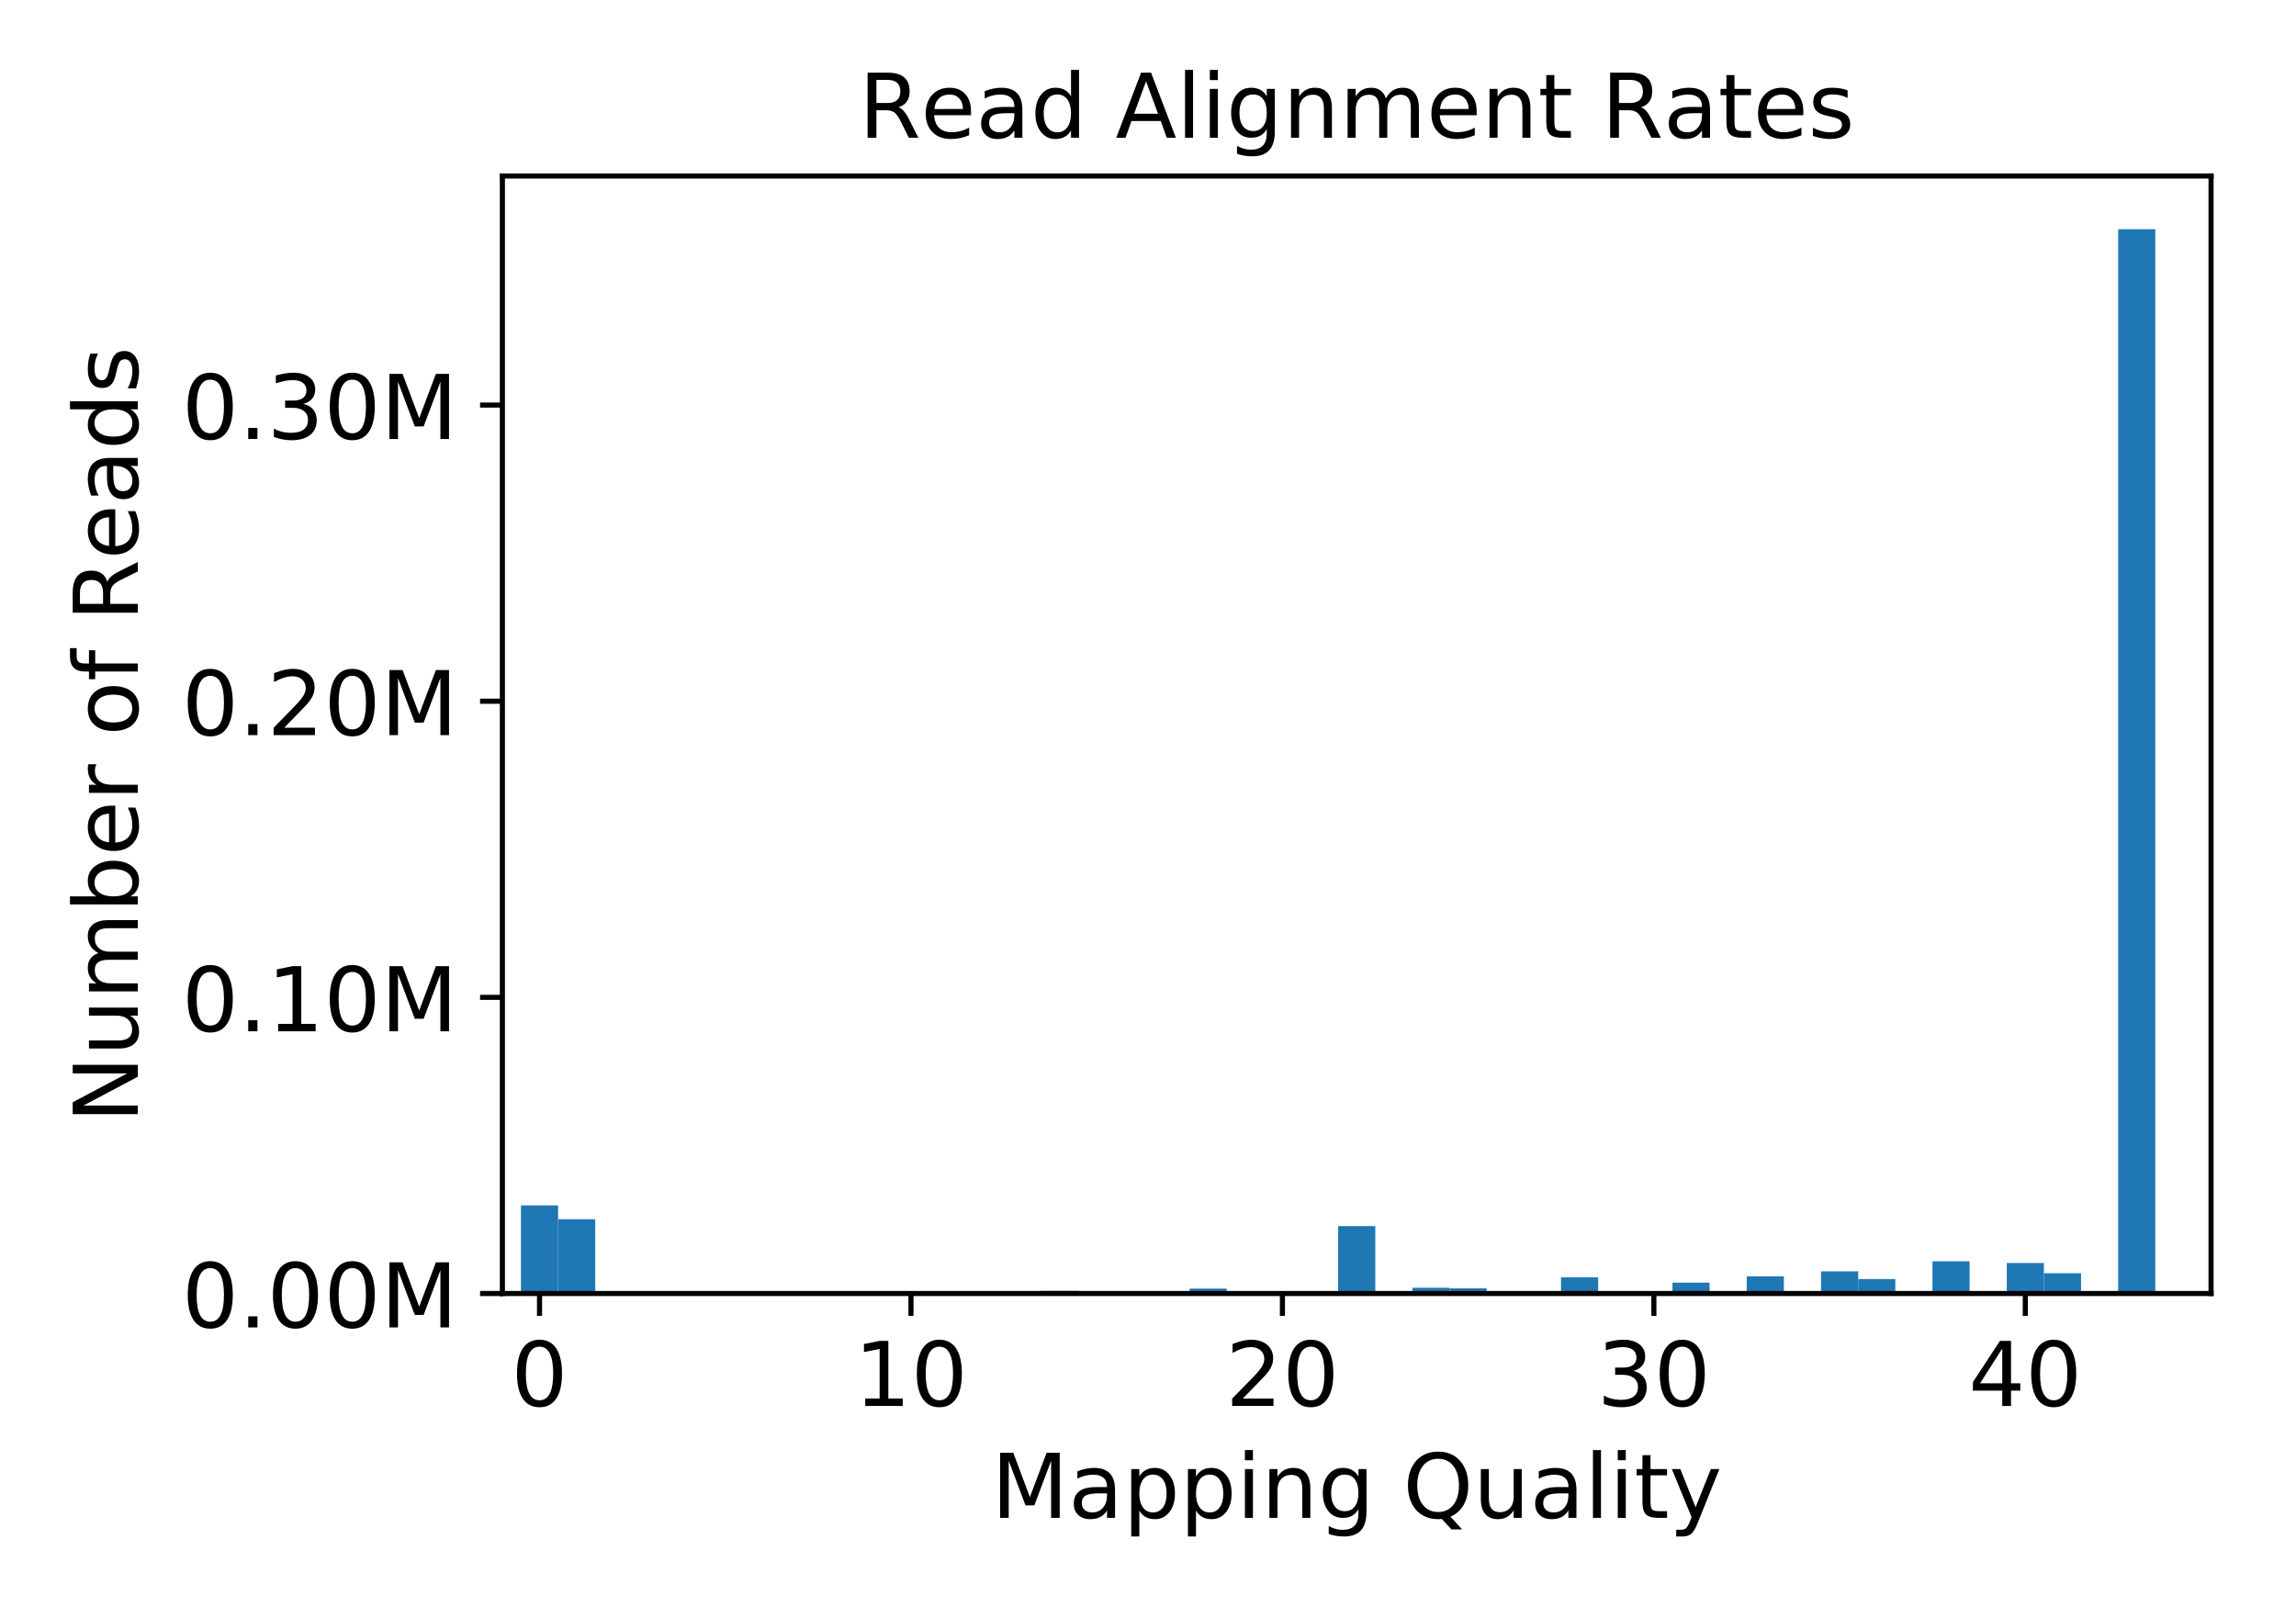
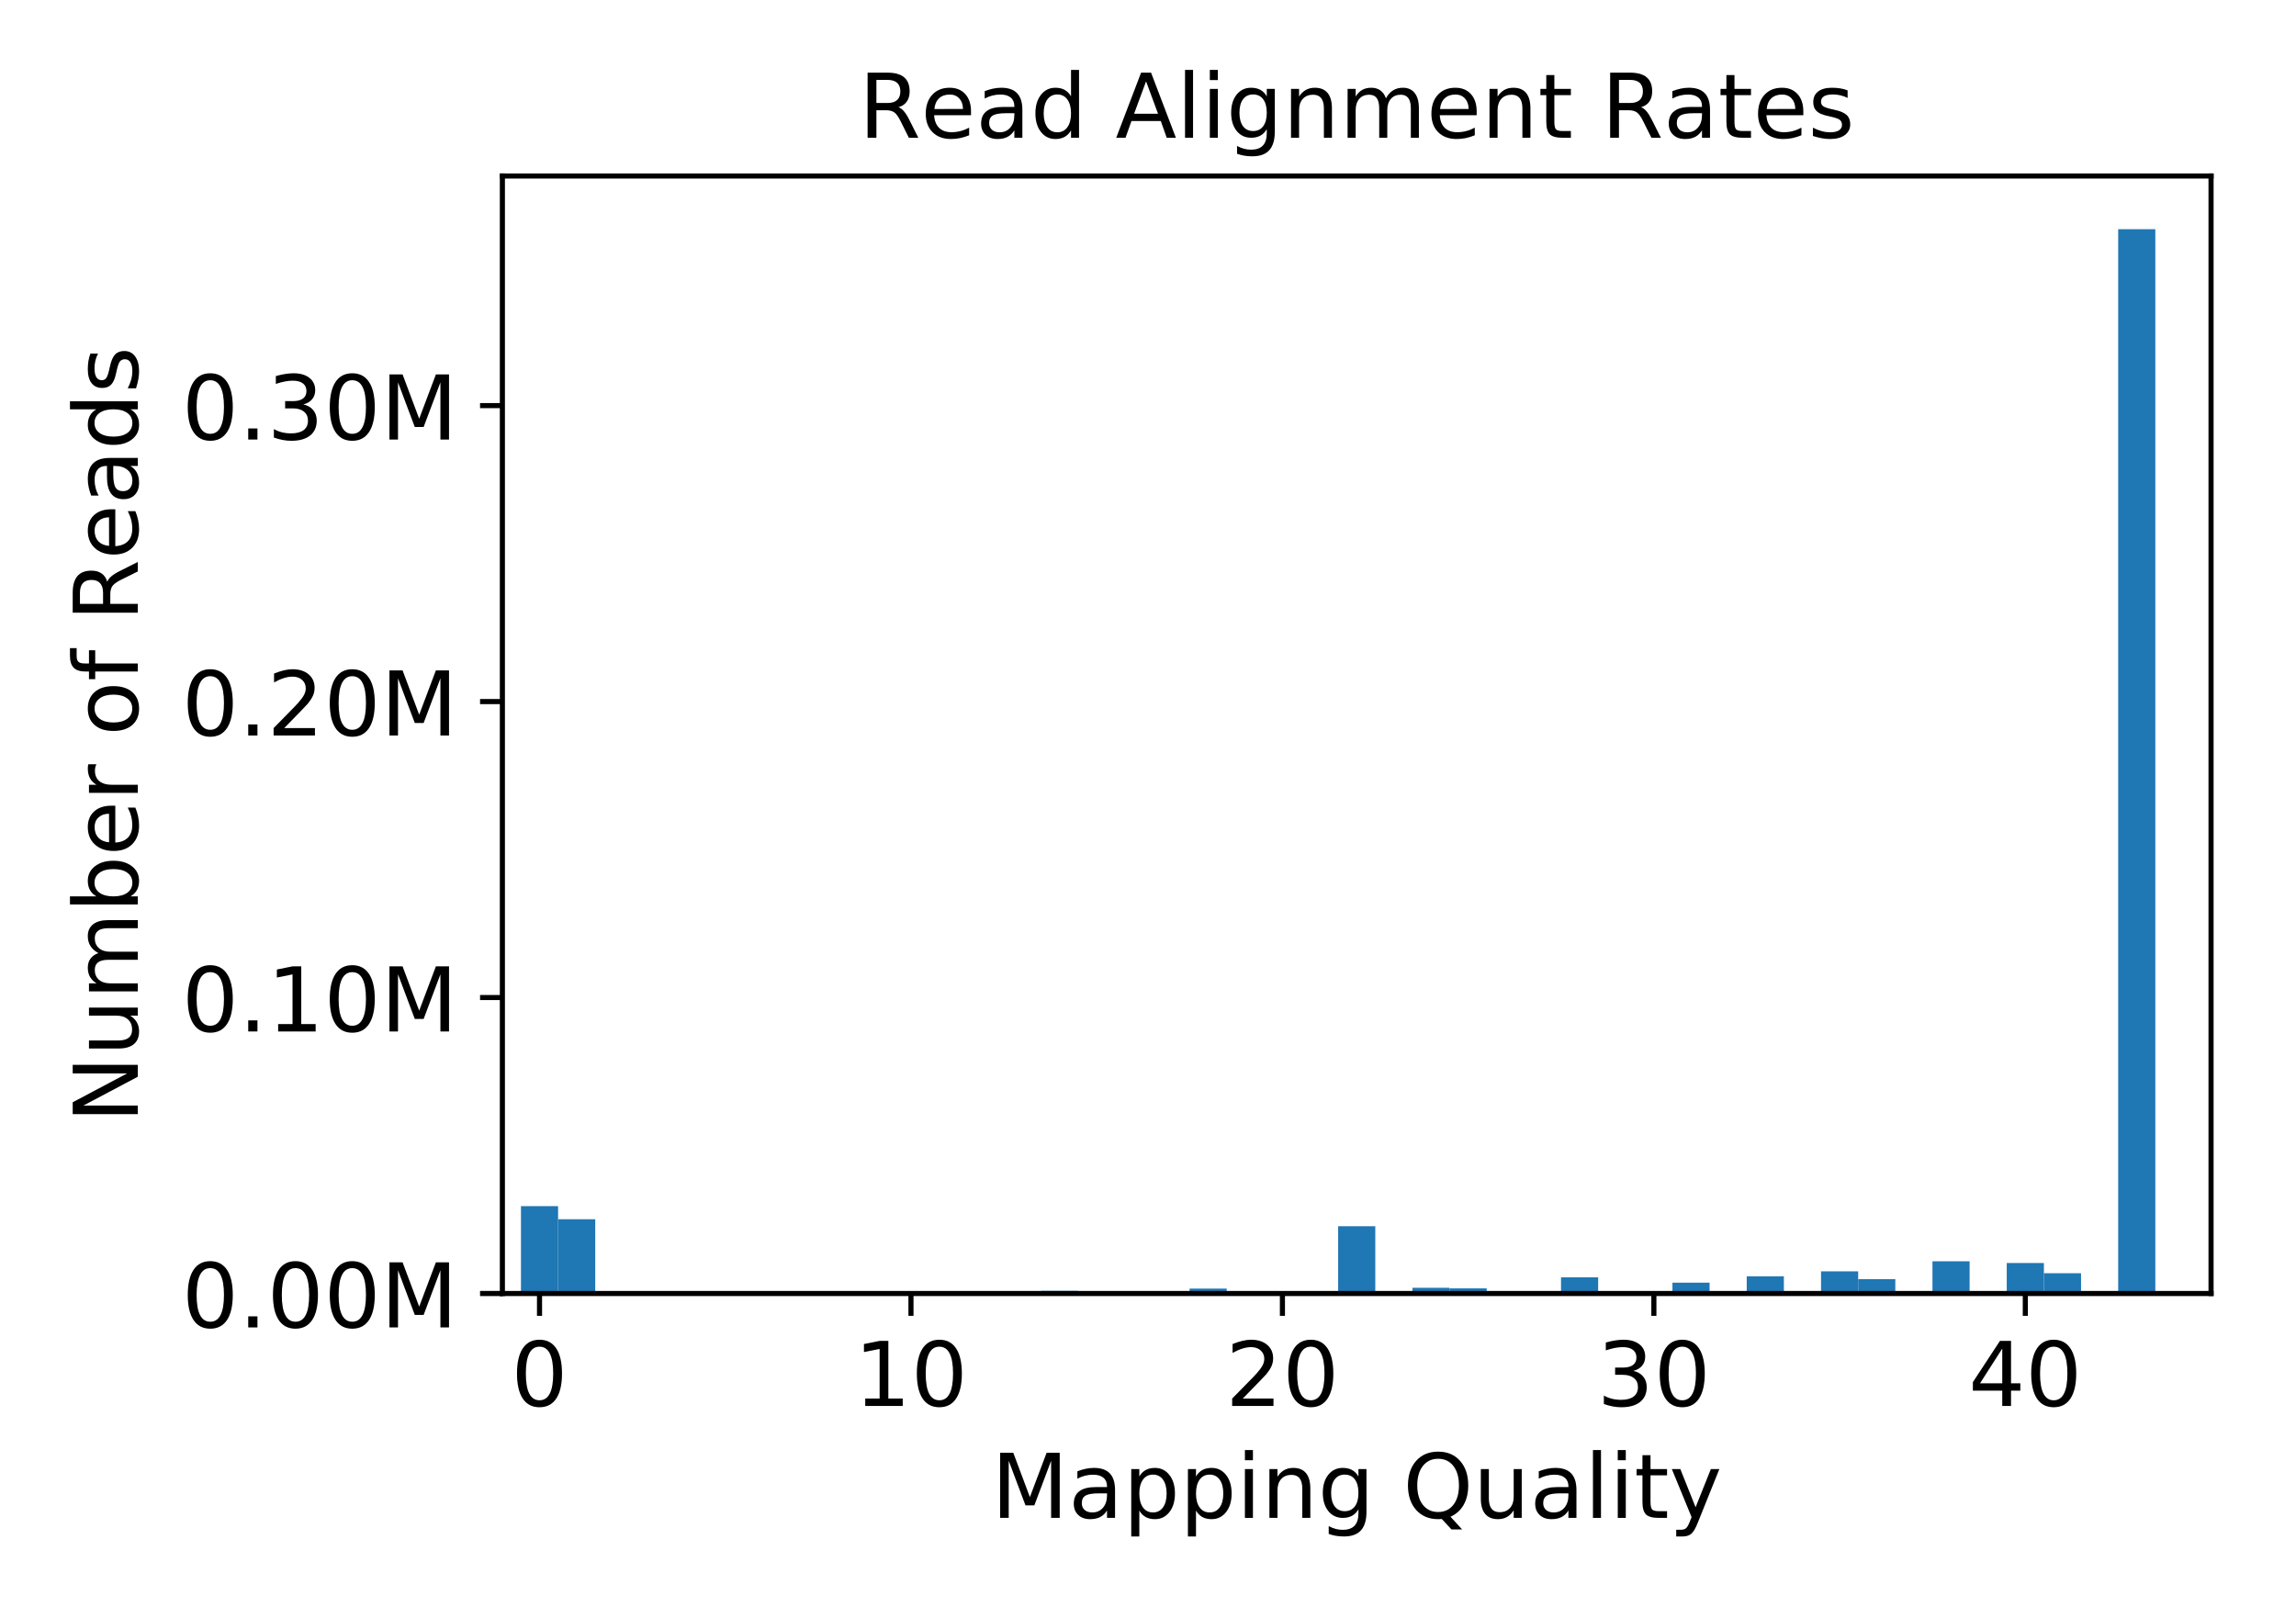
<svg xmlns="http://www.w3.org/2000/svg" xmlns:xlink="http://www.w3.org/1999/xlink" height="252pt" version="1.1" viewBox="0 0 360 252" width="360pt">
  <defs>
    <style type="text/css">
*{stroke-linecap:butt;stroke-linejoin:round;}
  </style>
  </defs>
  <g id="figure_1">
    <g id="patch_1">
      <path d="M 0 252  L 360 252  L 360 0  L 0 0  z " style="fill:#ffffff;" />
    </g>
    <g id="axes_1">
      <g id="patch_2">
        <path d="M 78.77 202.84  L 346.68 202.84  L 346.68 27.6  L 78.77 27.6  z " style="fill:#ffffff;" />
      </g>
      <g id="patch_3">
-         <path clip-path="url(#p02b2b74424)" d="M 81.682 202.84  L 87.506 202.84  L 87.506 189.022  L 81.682 189.022  z " style="fill:#1f77b4;" />
+         <path clip-path="url(#pd9e97d5862)" d="M 81.682 202.84  L 87.506 202.84  L 87.506 189.135  L 81.682 189.135  z " style="fill:#1f77b4;" />
      </g>
      <g id="patch_4">
-         <path clip-path="url(#p02b2b74424)" d="M 87.506 202.84  L 93.33 202.84  L 93.33 191.191  L 87.506 191.191  z " style="fill:#1f77b4;" />
+         <path clip-path="url(#pd9e97d5862)" d="M 87.506 202.84  L 93.33 202.84  L 93.33 191.198  L 87.506 191.198  z " style="fill:#1f77b4;" />
      </g>
      <g id="patch_5">
-         <path clip-path="url(#p02b2b74424)" d="M 93.33 202.84  L 99.154 202.84  L 99.154 202.825  L 93.33 202.825  z " style="fill:#1f77b4;" />
+         <path clip-path="url(#pd9e97d5862)" d="M 93.33 202.84  L 99.154 202.84  L 99.154 202.825  L 93.33 202.825  z " style="fill:#1f77b4;" />
      </g>
      <g id="patch_6">
-         <path clip-path="url(#p02b2b74424)" d="M 99.154 202.84  L 104.979 202.84  L 104.979 202.84  L 99.154 202.84  z " style="fill:#1f77b4;" />
+         <path clip-path="url(#pd9e97d5862)" d="M 99.154 202.84  L 104.979 202.84  L 104.979 202.84  L 99.154 202.84  z " style="fill:#1f77b4;" />
      </g>
      <g id="patch_7">
-         <path clip-path="url(#p02b2b74424)" d="M 104.979 202.84  L 110.803 202.84  L 110.803 202.84  L 104.979 202.84  z " style="fill:#1f77b4;" />
+         <path clip-path="url(#pd9e97d5862)" d="M 104.979 202.84  L 110.803 202.84  L 110.803 202.84  L 104.979 202.84  z " style="fill:#1f77b4;" />
      </g>
      <g id="patch_8">
-         <path clip-path="url(#p02b2b74424)" d="M 110.803 202.84  L 116.627 202.84  L 116.627 202.84  L 110.803 202.84  z " style="fill:#1f77b4;" />
+         <path clip-path="url(#pd9e97d5862)" d="M 110.803 202.84  L 116.627 202.84  L 116.627 202.84  L 110.803 202.84  z " style="fill:#1f77b4;" />
      </g>
      <g id="patch_9">
-         <path clip-path="url(#p02b2b74424)" d="M 116.627 202.84  L 122.451 202.84  L 122.451 202.84  L 116.627 202.84  z " style="fill:#1f77b4;" />
+         <path clip-path="url(#pd9e97d5862)" d="M 116.627 202.84  L 122.451 202.84  L 122.451 202.84  L 116.627 202.84  z " style="fill:#1f77b4;" />
      </g>
      <g id="patch_10">
-         <path clip-path="url(#p02b2b74424)" d="M 122.451 202.84  L 128.275 202.84  L 128.275 202.84  L 122.451 202.84  z " style="fill:#1f77b4;" />
+         <path clip-path="url(#pd9e97d5862)" d="M 122.451 202.84  L 128.275 202.84  L 128.275 202.84  L 122.451 202.84  z " style="fill:#1f77b4;" />
      </g>
      <g id="patch_11">
-         <path clip-path="url(#p02b2b74424)" d="M 128.275 202.84  L 134.099 202.84  L 134.099 202.84  L 128.275 202.84  z " style="fill:#1f77b4;" />
+         <path clip-path="url(#pd9e97d5862)" d="M 128.275 202.84  L 134.099 202.84  L 134.099 202.84  L 128.275 202.84  z " style="fill:#1f77b4;" />
      </g>
      <g id="patch_12">
-         <path clip-path="url(#p02b2b74424)" d="M 134.099 202.84  L 139.923 202.84  L 139.923 202.659  L 134.099 202.659  z " style="fill:#1f77b4;" />
+         <path clip-path="url(#pd9e97d5862)" d="M 134.099 202.84  L 139.923 202.84  L 139.923 202.66  L 134.099 202.66  z " style="fill:#1f77b4;" />
      </g>
      <g id="patch_13">
-         <path clip-path="url(#p02b2b74424)" d="M 139.923 202.84  L 145.748 202.84  L 145.748 202.84  L 139.923 202.84  z " style="fill:#1f77b4;" />
+         <path clip-path="url(#pd9e97d5862)" d="M 139.923 202.84  L 145.748 202.84  L 145.748 202.84  L 139.923 202.84  z " style="fill:#1f77b4;" />
      </g>
      <g id="patch_14">
-         <path clip-path="url(#p02b2b74424)" d="M 145.748 202.84  L 151.572 202.84  L 151.572 202.83  L 145.748 202.83  z " style="fill:#1f77b4;" />
+         <path clip-path="url(#pd9e97d5862)" d="M 145.748 202.84  L 151.572 202.84  L 151.572 202.83  L 145.748 202.83  z " style="fill:#1f77b4;" />
      </g>
      <g id="patch_15">
-         <path clip-path="url(#p02b2b74424)" d="M 151.572 202.84  L 157.396 202.84  L 157.396 202.823  L 151.572 202.823  z " style="fill:#1f77b4;" />
+         <path clip-path="url(#pd9e97d5862)" d="M 151.572 202.84  L 157.396 202.84  L 157.396 202.823  L 151.572 202.823  z " style="fill:#1f77b4;" />
      </g>
      <g id="patch_16">
-         <path clip-path="url(#p02b2b74424)" d="M 157.396 202.84  L 163.22 202.84  L 163.22 202.84  L 157.396 202.84  z " style="fill:#1f77b4;" />
+         <path clip-path="url(#pd9e97d5862)" d="M 157.396 202.84  L 163.22 202.84  L 163.22 202.84  L 157.396 202.84  z " style="fill:#1f77b4;" />
      </g>
      <g id="patch_17">
-         <path clip-path="url(#p02b2b74424)" d="M 163.22 202.84  L 169.044 202.84  L 169.044 202.428  L 163.22 202.428  z " style="fill:#1f77b4;" />
+         <path clip-path="url(#pd9e97d5862)" d="M 163.22 202.84  L 169.044 202.84  L 169.044 202.427  L 163.22 202.427  z " style="fill:#1f77b4;" />
      </g>
      <g id="patch_18">
-         <path clip-path="url(#p02b2b74424)" d="M 169.044 202.84  L 174.868 202.84  L 174.868 202.84  L 169.044 202.84  z " style="fill:#1f77b4;" />
+         <path clip-path="url(#pd9e97d5862)" d="M 169.044 202.84  L 174.868 202.84  L 174.868 202.84  L 169.044 202.84  z " style="fill:#1f77b4;" />
      </g>
      <g id="patch_19">
-         <path clip-path="url(#p02b2b74424)" d="M 174.868 202.84  L 180.692 202.84  L 180.692 202.732  L 174.868 202.732  z " style="fill:#1f77b4;" />
+         <path clip-path="url(#pd9e97d5862)" d="M 174.868 202.84  L 180.692 202.84  L 180.692 202.732  L 174.868 202.732  z " style="fill:#1f77b4;" />
      </g>
      <g id="patch_20">
-         <path clip-path="url(#p02b2b74424)" d="M 180.692 202.84  L 186.516 202.84  L 186.516 202.82  L 180.692 202.82  z " style="fill:#1f77b4;" />
+         <path clip-path="url(#pd9e97d5862)" d="M 180.692 202.84  L 186.516 202.84  L 186.516 202.825  L 180.692 202.825  z " style="fill:#1f77b4;" />
      </g>
      <g id="patch_21">
-         <path clip-path="url(#p02b2b74424)" d="M 186.516 202.84  L 192.341 202.84  L 192.341 202.075  L 186.516 202.075  z " style="fill:#1f77b4;" />
+         <path clip-path="url(#pd9e97d5862)" d="M 186.516 202.84  L 192.341 202.84  L 192.341 202.075  L 186.516 202.075  z " style="fill:#1f77b4;" />
      </g>
      <g id="patch_22">
-         <path clip-path="url(#p02b2b74424)" d="M 192.341 202.84  L 198.165 202.84  L 198.165 202.839  L 192.341 202.839  z " style="fill:#1f77b4;" />
+         <path clip-path="url(#pd9e97d5862)" d="M 192.341 202.84  L 198.165 202.84  L 198.165 202.839  L 192.341 202.839  z " style="fill:#1f77b4;" />
      </g>
      <g id="patch_23">
-         <path clip-path="url(#p02b2b74424)" d="M 198.165 202.84  L 203.989 202.84  L 203.989 202.84  L 198.165 202.84  z " style="fill:#1f77b4;" />
+         <path clip-path="url(#pd9e97d5862)" d="M 198.165 202.84  L 203.989 202.84  L 203.989 202.84  L 198.165 202.84  z " style="fill:#1f77b4;" />
      </g>
      <g id="patch_24">
-         <path clip-path="url(#p02b2b74424)" d="M 203.989 202.84  L 209.813 202.84  L 209.813 202.801  L 203.989 202.801  z " style="fill:#1f77b4;" />
+         <path clip-path="url(#pd9e97d5862)" d="M 203.989 202.84  L 209.813 202.84  L 209.813 202.8  L 203.989 202.8  z " style="fill:#1f77b4;" />
      </g>
      <g id="patch_25">
-         <path clip-path="url(#p02b2b74424)" d="M 209.813 202.84  L 215.637 202.84  L 215.637 192.269  L 209.813 192.269  z " style="fill:#1f77b4;" />
+         <path clip-path="url(#pd9e97d5862)" d="M 209.813 202.84  L 215.637 202.84  L 215.637 192.287  L 209.813 192.287  z " style="fill:#1f77b4;" />
      </g>
      <g id="patch_26">
-         <path clip-path="url(#p02b2b74424)" d="M 215.637 202.84  L 221.461 202.84  L 221.461 202.84  L 215.637 202.84  z " style="fill:#1f77b4;" />
+         <path clip-path="url(#pd9e97d5862)" d="M 215.637 202.84  L 221.461 202.84  L 221.461 202.84  L 215.637 202.84  z " style="fill:#1f77b4;" />
      </g>
      <g id="patch_27">
-         <path clip-path="url(#p02b2b74424)" d="M 221.461 202.84  L 227.285 202.84  L 227.285 201.947  L 221.461 201.947  z " style="fill:#1f77b4;" />
+         <path clip-path="url(#pd9e97d5862)" d="M 221.461 202.84  L 227.285 202.84  L 227.285 201.943  L 221.461 201.943  z " style="fill:#1f77b4;" />
      </g>
      <g id="patch_28">
-         <path clip-path="url(#p02b2b74424)" d="M 227.285 202.84  L 233.109 202.84  L 233.109 202.031  L 227.285 202.031  z " style="fill:#1f77b4;" />
+         <path clip-path="url(#pd9e97d5862)" d="M 227.285 202.84  L 233.109 202.84  L 233.109 202.031  L 227.285 202.031  z " style="fill:#1f77b4;" />
      </g>
      <g id="patch_29">
-         <path clip-path="url(#p02b2b74424)" d="M 233.109 202.84  L 238.934 202.84  L 238.934 202.84  L 233.109 202.84  z " style="fill:#1f77b4;" />
+         <path clip-path="url(#pd9e97d5862)" d="M 233.109 202.84  L 238.934 202.84  L 238.934 202.84  L 233.109 202.84  z " style="fill:#1f77b4;" />
      </g>
      <g id="patch_30">
-         <path clip-path="url(#p02b2b74424)" d="M 238.934 202.84  L 244.758 202.84  L 244.758 202.84  L 238.934 202.84  z " style="fill:#1f77b4;" />
+         <path clip-path="url(#pd9e97d5862)" d="M 238.934 202.84  L 244.758 202.84  L 244.758 202.84  L 238.934 202.84  z " style="fill:#1f77b4;" />
      </g>
      <g id="patch_31">
-         <path clip-path="url(#p02b2b74424)" d="M 244.758 202.84  L 250.582 202.84  L 250.582 200.306  L 244.758 200.306  z " style="fill:#1f77b4;" />
+         <path clip-path="url(#pd9e97d5862)" d="M 244.758 202.84  L 250.582 202.84  L 250.582 200.305  L 244.758 200.305  z " style="fill:#1f77b4;" />
      </g>
      <g id="patch_32">
-         <path clip-path="url(#p02b2b74424)" d="M 250.582 202.84  L 256.406 202.84  L 256.406 202.84  L 250.582 202.84  z " style="fill:#1f77b4;" />
+         <path clip-path="url(#pd9e97d5862)" d="M 250.582 202.84  L 256.406 202.84  L 256.406 202.84  L 250.582 202.84  z " style="fill:#1f77b4;" />
      </g>
      <g id="patch_33">
-         <path clip-path="url(#p02b2b74424)" d="M 256.406 202.84  L 262.23 202.84  L 262.23 202.84  L 256.406 202.84  z " style="fill:#1f77b4;" />
+         <path clip-path="url(#pd9e97d5862)" d="M 256.406 202.84  L 262.23 202.84  L 262.23 202.84  L 256.406 202.84  z " style="fill:#1f77b4;" />
      </g>
      <g id="patch_34">
-         <path clip-path="url(#p02b2b74424)" d="M 262.23 202.84  L 268.054 202.84  L 268.054 201.138  L 262.23 201.138  z " style="fill:#1f77b4;" />
+         <path clip-path="url(#pd9e97d5862)" d="M 262.23 202.84  L 268.054 202.84  L 268.054 201.139  L 262.23 201.139  z " style="fill:#1f77b4;" />
      </g>
      <g id="patch_35">
-         <path clip-path="url(#p02b2b74424)" d="M 268.054 202.84  L 273.878 202.84  L 273.878 202.84  L 268.054 202.84  z " style="fill:#1f77b4;" />
+         <path clip-path="url(#pd9e97d5862)" d="M 268.054 202.84  L 273.878 202.84  L 273.878 202.84  L 268.054 202.84  z " style="fill:#1f77b4;" />
      </g>
      <g id="patch_36">
-         <path clip-path="url(#p02b2b74424)" d="M 273.878 202.84  L 279.702 202.84  L 279.702 200.14  L 273.878 200.14  z " style="fill:#1f77b4;" />
+         <path clip-path="url(#pd9e97d5862)" d="M 273.878 202.84  L 279.702 202.84  L 279.702 200.142  L 273.878 200.142  z " style="fill:#1f77b4;" />
      </g>
      <g id="patch_37">
-         <path clip-path="url(#p02b2b74424)" d="M 279.702 202.84  L 285.527 202.84  L 285.527 202.821  L 279.702 202.821  z " style="fill:#1f77b4;" />
+         <path clip-path="url(#pd9e97d5862)" d="M 279.702 202.84  L 285.527 202.84  L 285.527 202.821  L 279.702 202.821  z " style="fill:#1f77b4;" />
      </g>
      <g id="patch_38">
-         <path clip-path="url(#p02b2b74424)" d="M 285.527 202.84  L 291.351 202.84  L 291.351 199.359  L 285.527 199.359  z " style="fill:#1f77b4;" />
+         <path clip-path="url(#pd9e97d5862)" d="M 285.527 202.84  L 291.351 202.84  L 291.351 199.36  L 285.527 199.36  z " style="fill:#1f77b4;" />
      </g>
      <g id="patch_39">
-         <path clip-path="url(#p02b2b74424)" d="M 291.351 202.84  L 297.175 202.84  L 297.175 200.573  L 291.351 200.573  z " style="fill:#1f77b4;" />
+         <path clip-path="url(#pd9e97d5862)" d="M 291.351 202.84  L 297.175 202.84  L 297.175 200.588  L 291.351 200.588  z " style="fill:#1f77b4;" />
      </g>
      <g id="patch_40">
-         <path clip-path="url(#p02b2b74424)" d="M 297.175 202.84  L 302.999 202.84  L 302.999 202.694  L 297.175 202.694  z " style="fill:#1f77b4;" />
+         <path clip-path="url(#pd9e97d5862)" d="M 297.175 202.84  L 302.999 202.84  L 302.999 202.698  L 297.175 202.698  z " style="fill:#1f77b4;" />
      </g>
      <g id="patch_41">
-         <path clip-path="url(#p02b2b74424)" d="M 302.999 202.84  L 308.823 202.84  L 308.823 197.793  L 302.999 197.793  z " style="fill:#1f77b4;" />
+         <path clip-path="url(#pd9e97d5862)" d="M 302.999 202.84  L 308.823 202.84  L 308.823 197.793  L 302.999 197.793  z " style="fill:#1f77b4;" />
      </g>
      <g id="patch_42">
-         <path clip-path="url(#p02b2b74424)" d="M 308.823 202.84  L 314.647 202.84  L 314.647 202.801  L 308.823 202.801  z " style="fill:#1f77b4;" />
+         <path clip-path="url(#pd9e97d5862)" d="M 308.823 202.84  L 314.647 202.84  L 314.647 202.801  L 308.823 202.801  z " style="fill:#1f77b4;" />
      </g>
      <g id="patch_43">
-         <path clip-path="url(#p02b2b74424)" d="M 314.647 202.84  L 320.471 202.84  L 320.471 198.058  L 314.647 198.058  z " style="fill:#1f77b4;" />
+         <path clip-path="url(#pd9e97d5862)" d="M 314.647 202.84  L 320.471 202.84  L 320.471 198.057  L 314.647 198.057  z " style="fill:#1f77b4;" />
      </g>
      <g id="patch_44">
-         <path clip-path="url(#p02b2b74424)" d="M 320.471 202.84  L 326.296 202.84  L 326.296 199.656  L 320.471 199.656  z " style="fill:#1f77b4;" />
+         <path clip-path="url(#pd9e97d5862)" d="M 320.471 202.84  L 326.296 202.84  L 326.296 199.656  L 320.471 199.656  z " style="fill:#1f77b4;" />
      </g>
      <g id="patch_45">
-         <path clip-path="url(#p02b2b74424)" d="M 326.296 202.84  L 332.12 202.84  L 332.12 202.742  L 326.296 202.742  z " style="fill:#1f77b4;" />
+         <path clip-path="url(#pd9e97d5862)" d="M 326.296 202.84  L 332.12 202.84  L 332.12 202.82  L 326.296 202.82  z " style="fill:#1f77b4;" />
      </g>
      <g id="patch_46">
-         <path clip-path="url(#p02b2b74424)" d="M 332.12 202.84  L 337.944 202.84  L 337.944 35.945  L 332.12 35.945  z " style="fill:#1f77b4;" />
+         <path clip-path="url(#pd9e97d5862)" d="M 332.12 202.84  L 337.944 202.84  L 337.944 35.945  L 332.12 35.945  z " style="fill:#1f77b4;" />
      </g>
      <g id="matplotlib.axis_1">
        <g id="xtick_1">
          <g id="line2d_1">
            <defs>
-               <path d="M 0 0  L 0 3.5  " id="mff5782bc8e" style="stroke:#000000;stroke-width:0.8;" />
-             </defs>
-             <g>
-               <use style="stroke:#000000;stroke-width:0.8;" x="84.594" xlink:href="#mff5782bc8e" y="202.84" />
+               <path d="M 0 0  L 0 3.5  " id="maafd89f7a2" style="stroke:#000000;stroke-width:0.8;" />
+             </defs>
+             <g>
+               <use style="stroke:#000000;stroke-width:0.8;" x="84.594" xlink:href="#maafd89f7a2" y="202.84" />
            </g>
          </g>
          <g id="text_1">
            <defs>
              <path d="M 31.781 66.406  Q 24.172 66.406 20.328 58.906  Q 16.5 51.422 16.5 36.375  Q 16.5 21.391 20.328 13.891  Q 24.172 6.391 31.781 6.391  Q 39.453 6.391 43.281 13.891  Q 47.125 21.391 47.125 36.375  Q 47.125 51.422 43.281 58.906  Q 39.453 66.406 31.781 66.406  z M 31.781 74.219  Q 44.047 74.219 50.516 64.516  Q 56.984 54.828 56.984 36.375  Q 56.984 17.969 50.516 8.266  Q 44.047 -1.422 31.781 -1.422  Q 19.531 -1.422 13.062 8.266  Q 6.594 17.969 6.594 36.375  Q 6.594 54.828 13.062 64.516  Q 19.531 74.219 31.781 74.219  z " id="DejaVuSans-30" />
            </defs>
            <g transform="translate(80.14038 220.4778)scale(0.14 -0.14)">
              <use xlink:href="#DejaVuSans-30" />
            </g>
          </g>
        </g>
        <g id="xtick_2">
          <g id="line2d_2">
            <g>
-               <use style="stroke:#000000;stroke-width:0.8;" x="142.835" xlink:href="#mff5782bc8e" y="202.84" />
+               <use style="stroke:#000000;stroke-width:0.8;" x="142.835" xlink:href="#maafd89f7a2" y="202.84" />
            </g>
          </g>
          <g id="text_2">
            <defs>
              <path d="M 12.406 8.297  L 28.516 8.297  L 28.516 63.922  L 10.984 60.406  L 10.984 69.391  L 28.422 72.906  L 38.281 72.906  L 38.281 8.297  L 54.391 8.297  L 54.391 0  L 12.406 0  z " id="DejaVuSans-31" />
            </defs>
            <g transform="translate(133.9279 220.4778)scale(0.14 -0.14)">
              <use xlink:href="#DejaVuSans-31" />
              <use x="63.623" xlink:href="#DejaVuSans-30" />
            </g>
          </g>
        </g>
        <g id="xtick_3">
          <g id="line2d_3">
            <g>
-               <use style="stroke:#000000;stroke-width:0.8;" x="201.077" xlink:href="#mff5782bc8e" y="202.84" />
+               <use style="stroke:#000000;stroke-width:0.8;" x="201.077" xlink:href="#maafd89f7a2" y="202.84" />
            </g>
          </g>
          <g id="text_3">
            <defs>
              <path d="M 19.188 8.297  L 53.609 8.297  L 53.609 0  L 7.328 0  L 7.328 8.297  Q 12.938 14.109 22.625 23.891  Q 32.328 33.688 34.812 36.531  Q 39.547 41.844 41.422 45.531  Q 43.312 49.219 43.312 52.781  Q 43.312 58.594 39.234 62.25  Q 35.156 65.922 28.609 65.922  Q 23.969 65.922 18.812 64.312  Q 13.672 62.703 7.812 59.422  L 7.812 69.391  Q 13.766 71.781 18.938 73  Q 24.125 74.219 28.422 74.219  Q 39.75 74.219 46.484 68.547  Q 53.219 62.891 53.219 53.422  Q 53.219 48.922 51.531 44.891  Q 49.859 40.875 45.406 35.406  Q 44.188 33.984 37.641 27.219  Q 31.109 20.453 19.188 8.297  z " id="DejaVuSans-32" />
            </defs>
            <g transform="translate(192.1692 220.4778)scale(0.14 -0.14)">
              <use xlink:href="#DejaVuSans-32" />
              <use x="63.623" xlink:href="#DejaVuSans-30" />
            </g>
          </g>
        </g>
        <g id="xtick_4">
          <g id="line2d_4">
            <g>
-               <use style="stroke:#000000;stroke-width:0.8;" x="259.318" xlink:href="#mff5782bc8e" y="202.84" />
+               <use style="stroke:#000000;stroke-width:0.8;" x="259.318" xlink:href="#maafd89f7a2" y="202.84" />
            </g>
          </g>
          <g id="text_4">
            <defs>
              <path d="M 40.578 39.312  Q 47.656 37.797 51.625 33  Q 55.609 28.219 55.609 21.188  Q 55.609 10.406 48.188 4.484  Q 40.766 -1.422 27.094 -1.422  Q 22.516 -1.422 17.656 -0.516  Q 12.797 0.391 7.625 2.203  L 7.625 11.719  Q 11.719 9.328 16.594 8.109  Q 21.484 6.891 26.812 6.891  Q 36.078 6.891 40.938 10.547  Q 45.797 14.203 45.797 21.188  Q 45.797 27.641 41.281 31.266  Q 36.766 34.906 28.719 34.906  L 20.219 34.906  L 20.219 43.016  L 29.109 43.016  Q 36.375 43.016 40.234 45.922  Q 44.094 48.828 44.094 54.297  Q 44.094 59.906 40.109 62.906  Q 36.141 65.922 28.719 65.922  Q 24.656 65.922 20.016 65.031  Q 15.375 64.156 9.812 62.312  L 9.812 71.094  Q 15.438 72.656 20.344 73.438  Q 25.25 74.219 29.594 74.219  Q 40.828 74.219 47.359 69.109  Q 53.906 64.016 53.906 55.328  Q 53.906 49.266 50.438 45.094  Q 46.969 40.922 40.578 39.312  z " id="DejaVuSans-33" />
            </defs>
            <g transform="translate(250.4105 220.4778)scale(0.14 -0.14)">
              <use xlink:href="#DejaVuSans-33" />
              <use x="63.623" xlink:href="#DejaVuSans-30" />
            </g>
          </g>
        </g>
        <g id="xtick_5">
          <g id="line2d_5">
            <g>
-               <use style="stroke:#000000;stroke-width:0.8;" x="317.559" xlink:href="#mff5782bc8e" y="202.84" />
+               <use style="stroke:#000000;stroke-width:0.8;" x="317.559" xlink:href="#maafd89f7a2" y="202.84" />
            </g>
          </g>
          <g id="text_5">
            <defs>
              <path d="M 37.797 64.312  L 12.891 25.391  L 37.797 25.391  z M 35.203 72.906  L 47.609 72.906  L 47.609 25.391  L 58.016 25.391  L 58.016 17.188  L 47.609 17.188  L 47.609 0  L 37.797 0  L 37.797 17.188  L 4.891 17.188  L 4.891 26.703  z " id="DejaVuSans-34" />
            </defs>
            <g transform="translate(308.6518 220.4778)scale(0.14 -0.14)">
              <use xlink:href="#DejaVuSans-34" />
              <use x="63.623" xlink:href="#DejaVuSans-30" />
            </g>
          </g>
        </g>
        <g id="text_6">
          <defs>
            <path d="M 9.812 72.906  L 24.516 72.906  L 43.109 23.297  L 61.812 72.906  L 76.516 72.906  L 76.516 0  L 66.891 0  L 66.891 64.016  L 48.094 14.016  L 38.188 14.016  L 19.391 64.016  L 19.391 0  L 9.812 0  z " id="DejaVuSans-4d" />
            <path d="M 34.281 27.484  Q 23.391 27.484 19.188 25  Q 14.984 22.516 14.984 16.5  Q 14.984 11.719 18.141 8.906  Q 21.297 6.109 26.703 6.109  Q 34.188 6.109 38.703 11.406  Q 43.219 16.703 43.219 25.484  L 43.219 27.484  z M 52.203 31.203  L 52.203 0  L 43.219 0  L 43.219 8.297  Q 40.141 3.328 35.547 0.953  Q 30.953 -1.422 24.312 -1.422  Q 15.922 -1.422 10.953 3.297  Q 6 8.016 6 15.922  Q 6 25.141 12.172 29.828  Q 18.359 34.516 30.609 34.516  L 43.219 34.516  L 43.219 35.406  Q 43.219 41.609 39.141 45  Q 35.062 48.391 27.688 48.391  Q 23 48.391 18.547 47.266  Q 14.109 46.141 10.016 43.891  L 10.016 52.203  Q 14.938 54.109 19.578 55.047  Q 24.219 56 28.609 56  Q 40.484 56 46.344 49.844  Q 52.203 43.703 52.203 31.203  z " id="DejaVuSans-61" />
            <path d="M 18.109 8.203  L 18.109 -20.797  L 9.078 -20.797  L 9.078 54.688  L 18.109 54.688  L 18.109 46.391  Q 20.953 51.266 25.266 53.625  Q 29.594 56 35.594 56  Q 45.562 56 51.781 48.094  Q 58.016 40.188 58.016 27.297  Q 58.016 14.406 51.781 6.484  Q 45.562 -1.422 35.594 -1.422  Q 29.594 -1.422 25.266 0.953  Q 20.953 3.328 18.109 8.203  z M 48.688 27.297  Q 48.688 37.203 44.609 42.844  Q 40.531 48.484 33.406 48.484  Q 26.266 48.484 22.188 42.844  Q 18.109 37.203 18.109 27.297  Q 18.109 17.391 22.188 11.75  Q 26.266 6.109 33.406 6.109  Q 40.531 6.109 44.609 11.75  Q 48.688 17.391 48.688 27.297  z " id="DejaVuSans-70" />
            <path d="M 9.422 54.688  L 18.406 54.688  L 18.406 0  L 9.422 0  z M 9.422 75.984  L 18.406 75.984  L 18.406 64.594  L 9.422 64.594  z " id="DejaVuSans-69" />
            <path d="M 54.891 33.016  L 54.891 0  L 45.906 0  L 45.906 32.719  Q 45.906 40.484 42.875 44.328  Q 39.844 48.188 33.797 48.188  Q 26.516 48.188 22.312 43.547  Q 18.109 38.922 18.109 30.906  L 18.109 0  L 9.078 0  L 9.078 54.688  L 18.109 54.688  L 18.109 46.188  Q 21.344 51.125 25.703 53.562  Q 30.078 56 35.797 56  Q 45.219 56 50.047 50.172  Q 54.891 44.344 54.891 33.016  z " id="DejaVuSans-6e" />
            <path d="M 45.406 27.984  Q 45.406 37.75 41.375 43.109  Q 37.359 48.484 30.078 48.484  Q 22.859 48.484 18.828 43.109  Q 14.797 37.75 14.797 27.984  Q 14.797 18.266 18.828 12.891  Q 22.859 7.516 30.078 7.516  Q 37.359 7.516 41.375 12.891  Q 45.406 18.266 45.406 27.984  z M 54.391 6.781  Q 54.391 -7.172 48.188 -13.984  Q 42 -20.797 29.203 -20.797  Q 24.469 -20.797 20.266 -20.094  Q 16.062 -19.391 12.109 -17.922  L 12.109 -9.188  Q 16.062 -11.328 19.922 -12.344  Q 23.781 -13.375 27.781 -13.375  Q 36.625 -13.375 41.016 -8.766  Q 45.406 -4.156 45.406 5.172  L 45.406 9.625  Q 42.625 4.781 38.281 2.391  Q 33.938 0 27.875 0  Q 17.828 0 11.672 7.656  Q 5.516 15.328 5.516 27.984  Q 5.516 40.672 11.672 48.328  Q 17.828 56 27.875 56  Q 33.938 56 38.281 53.609  Q 42.625 51.219 45.406 46.391  L 45.406 54.688  L 54.391 54.688  z " id="DejaVuSans-67" />
            <path id="DejaVuSans-20" />
            <path d="M 39.406 66.219  Q 28.656 66.219 22.328 58.203  Q 16.016 50.203 16.016 36.375  Q 16.016 22.609 22.328 14.594  Q 28.656 6.594 39.406 6.594  Q 50.141 6.594 56.422 14.594  Q 62.703 22.609 62.703 36.375  Q 62.703 50.203 56.422 58.203  Q 50.141 66.219 39.406 66.219  z M 53.219 1.312  L 66.219 -12.891  L 54.297 -12.891  L 43.5 -1.219  Q 41.891 -1.312 41.031 -1.359  Q 40.188 -1.422 39.406 -1.422  Q 24.031 -1.422 14.812 8.859  Q 5.609 19.141 5.609 36.375  Q 5.609 53.656 14.812 63.938  Q 24.031 74.219 39.406 74.219  Q 54.734 74.219 63.906 63.938  Q 73.094 53.656 73.094 36.375  Q 73.094 23.688 67.984 14.641  Q 62.891 5.609 53.219 1.312  z " id="DejaVuSans-51" />
            <path d="M 8.5 21.578  L 8.5 54.688  L 17.484 54.688  L 17.484 21.922  Q 17.484 14.156 20.5 10.266  Q 23.531 6.391 29.594 6.391  Q 36.859 6.391 41.078 11.031  Q 45.312 15.672 45.312 23.688  L 45.312 54.688  L 54.297 54.688  L 54.297 0  L 45.312 0  L 45.312 8.406  Q 42.047 3.422 37.719 1  Q 33.406 -1.422 27.688 -1.422  Q 18.266 -1.422 13.375 4.438  Q 8.5 10.297 8.5 21.578  z M 31.109 56  z " id="DejaVuSans-75" />
            <path d="M 9.422 75.984  L 18.406 75.984  L 18.406 0  L 9.422 0  z " id="DejaVuSans-6c" />
            <path d="M 18.312 70.219  L 18.312 54.688  L 36.812 54.688  L 36.812 47.703  L 18.312 47.703  L 18.312 18.016  Q 18.312 11.328 20.141 9.422  Q 21.969 7.516 27.594 7.516  L 36.812 7.516  L 36.812 0  L 27.594 0  Q 17.188 0 13.234 3.875  Q 9.281 7.766 9.281 18.016  L 9.281 47.703  L 2.688 47.703  L 2.688 54.688  L 9.281 54.688  L 9.281 70.219  z " id="DejaVuSans-74" />
            <path d="M 32.172 -5.078  Q 28.375 -14.844 24.75 -17.812  Q 21.141 -20.797 15.094 -20.797  L 7.906 -20.797  L 7.906 -13.281  L 13.188 -13.281  Q 16.891 -13.281 18.938 -11.516  Q 21 -9.766 23.484 -3.219  L 25.094 0.875  L 2.984 54.688  L 12.5 54.688  L 29.594 11.922  L 46.688 54.688  L 56.203 54.688  z " id="DejaVuSans-79" />
          </defs>
          <g transform="translate(155.4453 238.0272)scale(0.14 -0.14)">
            <use xlink:href="#DejaVuSans-4d" />
            <use x="86.279" xlink:href="#DejaVuSans-61" />
            <use x="147.559" xlink:href="#DejaVuSans-70" />
            <use x="211.035" xlink:href="#DejaVuSans-70" />
            <use x="274.512" xlink:href="#DejaVuSans-69" />
            <use x="302.295" xlink:href="#DejaVuSans-6e" />
            <use x="365.674" xlink:href="#DejaVuSans-67" />
            <use x="429.15" xlink:href="#DejaVuSans-20" />
            <use x="460.938" xlink:href="#DejaVuSans-51" />
            <use x="539.648" xlink:href="#DejaVuSans-75" />
            <use x="603.027" xlink:href="#DejaVuSans-61" />
            <use x="664.307" xlink:href="#DejaVuSans-6c" />
            <use x="692.09" xlink:href="#DejaVuSans-69" />
            <use x="719.873" xlink:href="#DejaVuSans-74" />
            <use x="759.082" xlink:href="#DejaVuSans-79" />
          </g>
        </g>
      </g>
      <g id="matplotlib.axis_2">
        <g id="ytick_1">
          <g id="line2d_6">
            <defs>
-               <path d="M 0 0  L -3.5 0  " id="m8c27ca9b9a" style="stroke:#000000;stroke-width:0.8;" />
-             </defs>
-             <g>
-               <use style="stroke:#000000;stroke-width:0.8;" x="78.77" xlink:href="#m8c27ca9b9a" y="202.84" />
+               <path d="M 0 0  L -3.5 0  " id="m742c7c9cd2" style="stroke:#000000;stroke-width:0.8;" />
+             </defs>
+             <g>
+               <use style="stroke:#000000;stroke-width:0.8;" x="78.77" xlink:href="#m742c7c9cd2" y="202.84" />
            </g>
          </g>
          <g id="text_7">
            <defs>
              <path d="M 10.688 12.406  L 21 12.406  L 21 0  L 10.688 0  z " id="DejaVuSans-2e" />
            </defs>
            <g transform="translate(28.51875 208.1589)scale(0.14 -0.14)">
              <use xlink:href="#DejaVuSans-30" />
              <use x="63.623" xlink:href="#DejaVuSans-2e" />
              <use x="95.41" xlink:href="#DejaVuSans-30" />
              <use x="159.033" xlink:href="#DejaVuSans-30" />
              <use x="222.656" xlink:href="#DejaVuSans-4d" />
            </g>
          </g>
        </g>
        <g id="ytick_2">
          <g id="line2d_7">
            <g>
-               <use style="stroke:#000000;stroke-width:0.8;" x="78.77" xlink:href="#m8c27ca9b9a" y="156.399" />
+               <use style="stroke:#000000;stroke-width:0.8;" x="78.77" xlink:href="#m742c7c9cd2" y="156.428" />
            </g>
          </g>
          <g id="text_8">
-             <g transform="translate(28.51875 161.7184)scale(0.14 -0.14)">
+             <g transform="translate(28.51875 161.7473)scale(0.14 -0.14)">
              <use xlink:href="#DejaVuSans-30" />
              <use x="63.623" xlink:href="#DejaVuSans-2e" />
              <use x="95.41" xlink:href="#DejaVuSans-31" />
              <use x="159.033" xlink:href="#DejaVuSans-30" />
              <use x="222.656" xlink:href="#DejaVuSans-4d" />
            </g>
          </g>
        </g>
        <g id="ytick_3">
          <g id="line2d_8">
            <g>
-               <use style="stroke:#000000;stroke-width:0.8;" x="78.77" xlink:href="#m8c27ca9b9a" y="109.959" />
+               <use style="stroke:#000000;stroke-width:0.8;" x="78.77" xlink:href="#m742c7c9cd2" y="110.017" />
            </g>
          </g>
          <g id="text_9">
-             <g transform="translate(28.51875 115.2778)scale(0.14 -0.14)">
+             <g transform="translate(28.51875 115.3357)scale(0.14 -0.14)">
              <use xlink:href="#DejaVuSans-30" />
              <use x="63.623" xlink:href="#DejaVuSans-2e" />
              <use x="95.41" xlink:href="#DejaVuSans-32" />
              <use x="159.033" xlink:href="#DejaVuSans-30" />
              <use x="222.656" xlink:href="#DejaVuSans-4d" />
            </g>
          </g>
        </g>
        <g id="ytick_4">
          <g id="line2d_9">
            <g>
-               <use style="stroke:#000000;stroke-width:0.8;" x="78.77" xlink:href="#m8c27ca9b9a" y="63.518" />
+               <use style="stroke:#000000;stroke-width:0.8;" x="78.77" xlink:href="#m742c7c9cd2" y="63.605" />
            </g>
          </g>
          <g id="text_10">
-             <g transform="translate(28.51875 68.83728)scale(0.14 -0.14)">
+             <g transform="translate(28.51875 68.92406)scale(0.14 -0.14)">
              <use xlink:href="#DejaVuSans-30" />
              <use x="63.623" xlink:href="#DejaVuSans-2e" />
              <use x="95.41" xlink:href="#DejaVuSans-33" />
              <use x="159.033" xlink:href="#DejaVuSans-30" />
              <use x="222.656" xlink:href="#DejaVuSans-4d" />
            </g>
          </g>
        </g>
        <g id="text_11">
          <defs>
            <path d="M 9.812 72.906  L 23.094 72.906  L 55.422 11.922  L 55.422 72.906  L 64.984 72.906  L 64.984 0  L 51.703 0  L 19.391 60.984  L 19.391 0  L 9.812 0  z " id="DejaVuSans-4e" />
            <path d="M 52 44.188  Q 55.375 50.25 60.062 53.125  Q 64.75 56 71.094 56  Q 79.641 56 84.281 50.016  Q 88.922 44.047 88.922 33.016  L 88.922 0  L 79.891 0  L 79.891 32.719  Q 79.891 40.578 77.094 44.375  Q 74.312 48.188 68.609 48.188  Q 61.625 48.188 57.562 43.547  Q 53.516 38.922 53.516 30.906  L 53.516 0  L 44.484 0  L 44.484 32.719  Q 44.484 40.625 41.703 44.406  Q 38.922 48.188 33.109 48.188  Q 26.219 48.188 22.156 43.531  Q 18.109 38.875 18.109 30.906  L 18.109 0  L 9.078 0  L 9.078 54.688  L 18.109 54.688  L 18.109 46.188  Q 21.188 51.219 25.484 53.609  Q 29.781 56 35.688 56  Q 41.656 56 45.828 52.969  Q 50 49.953 52 44.188  z " id="DejaVuSans-6d" />
            <path d="M 48.688 27.297  Q 48.688 37.203 44.609 42.844  Q 40.531 48.484 33.406 48.484  Q 26.266 48.484 22.188 42.844  Q 18.109 37.203 18.109 27.297  Q 18.109 17.391 22.188 11.75  Q 26.266 6.109 33.406 6.109  Q 40.531 6.109 44.609 11.75  Q 48.688 17.391 48.688 27.297  z M 18.109 46.391  Q 20.953 51.266 25.266 53.625  Q 29.594 56 35.594 56  Q 45.562 56 51.781 48.094  Q 58.016 40.188 58.016 27.297  Q 58.016 14.406 51.781 6.484  Q 45.562 -1.422 35.594 -1.422  Q 29.594 -1.422 25.266 0.953  Q 20.953 3.328 18.109 8.203  L 18.109 0  L 9.078 0  L 9.078 75.984  L 18.109 75.984  z " id="DejaVuSans-62" />
            <path d="M 56.203 29.594  L 56.203 25.203  L 14.891 25.203  Q 15.484 15.922 20.484 11.062  Q 25.484 6.203 34.422 6.203  Q 39.594 6.203 44.453 7.469  Q 49.312 8.734 54.109 11.281  L 54.109 2.781  Q 49.266 0.734 44.188 -0.344  Q 39.109 -1.422 33.891 -1.422  Q 20.797 -1.422 13.156 6.188  Q 5.516 13.812 5.516 26.812  Q 5.516 40.234 12.766 48.109  Q 20.016 56 32.328 56  Q 43.359 56 49.781 48.891  Q 56.203 41.797 56.203 29.594  z M 47.219 32.234  Q 47.125 39.594 43.094 43.984  Q 39.062 48.391 32.422 48.391  Q 24.906 48.391 20.391 44.141  Q 15.875 39.891 15.188 32.172  z " id="DejaVuSans-65" />
            <path d="M 41.109 46.297  Q 39.594 47.172 37.812 47.578  Q 36.031 48 33.891 48  Q 26.266 48 22.188 43.047  Q 18.109 38.094 18.109 28.812  L 18.109 0  L 9.078 0  L 9.078 54.688  L 18.109 54.688  L 18.109 46.188  Q 20.953 51.172 25.484 53.578  Q 30.031 56 36.531 56  Q 37.453 56 38.578 55.875  Q 39.703 55.766 41.062 55.516  z " id="DejaVuSans-72" />
            <path d="M 30.609 48.391  Q 23.391 48.391 19.188 42.75  Q 14.984 37.109 14.984 27.297  Q 14.984 17.484 19.156 11.844  Q 23.344 6.203 30.609 6.203  Q 37.797 6.203 41.984 11.859  Q 46.188 17.531 46.188 27.297  Q 46.188 37.016 41.984 42.703  Q 37.797 48.391 30.609 48.391  z M 30.609 56  Q 42.328 56 49.016 48.375  Q 55.719 40.766 55.719 27.297  Q 55.719 13.875 49.016 6.219  Q 42.328 -1.422 30.609 -1.422  Q 18.844 -1.422 12.172 6.219  Q 5.516 13.875 5.516 27.297  Q 5.516 40.766 12.172 48.375  Q 18.844 56 30.609 56  z " id="DejaVuSans-6f" />
            <path d="M 37.109 75.984  L 37.109 68.5  L 28.516 68.5  Q 23.688 68.5 21.797 66.547  Q 19.922 64.594 19.922 59.516  L 19.922 54.688  L 34.719 54.688  L 34.719 47.703  L 19.922 47.703  L 19.922 0  L 10.891 0  L 10.891 47.703  L 2.297 47.703  L 2.297 54.688  L 10.891 54.688  L 10.891 58.5  Q 10.891 67.625 15.141 71.797  Q 19.391 75.984 28.609 75.984  z " id="DejaVuSans-66" />
            <path d="M 44.391 34.188  Q 47.562 33.109 50.562 29.594  Q 53.562 26.078 56.594 19.922  L 66.609 0  L 56 0  L 46.688 18.703  Q 43.062 26.031 39.672 28.422  Q 36.281 30.812 30.422 30.812  L 19.672 30.812  L 19.672 0  L 9.812 0  L 9.812 72.906  L 32.078 72.906  Q 44.578 72.906 50.734 67.672  Q 56.891 62.453 56.891 51.906  Q 56.891 45.016 53.688 40.469  Q 50.484 35.938 44.391 34.188  z M 19.672 64.797  L 19.672 38.922  L 32.078 38.922  Q 39.203 38.922 42.844 42.219  Q 46.484 45.516 46.484 51.906  Q 46.484 58.297 42.844 61.547  Q 39.203 64.797 32.078 64.797  z " id="DejaVuSans-52" />
            <path d="M 45.406 46.391  L 45.406 75.984  L 54.391 75.984  L 54.391 0  L 45.406 0  L 45.406 8.203  Q 42.578 3.328 38.25 0.953  Q 33.938 -1.422 27.875 -1.422  Q 17.969 -1.422 11.734 6.484  Q 5.516 14.406 5.516 27.297  Q 5.516 40.188 11.734 48.094  Q 17.969 56 27.875 56  Q 33.938 56 38.25 53.625  Q 42.578 51.266 45.406 46.391  z M 14.797 27.297  Q 14.797 17.391 18.875 11.75  Q 22.953 6.109 30.078 6.109  Q 37.203 6.109 41.297 11.75  Q 45.406 17.391 45.406 27.297  Q 45.406 37.203 41.297 42.844  Q 37.203 48.484 30.078 48.484  Q 22.953 48.484 18.875 42.844  Q 14.797 37.203 14.797 27.297  z " id="DejaVuSans-64" />
            <path d="M 44.281 53.078  L 44.281 44.578  Q 40.484 46.531 36.375 47.5  Q 32.281 48.484 27.875 48.484  Q 21.188 48.484 17.844 46.438  Q 14.5 44.391 14.5 40.281  Q 14.5 37.156 16.891 35.375  Q 19.281 33.594 26.516 31.984  L 29.594 31.297  Q 39.156 29.25 43.188 25.516  Q 47.219 21.781 47.219 15.094  Q 47.219 7.469 41.188 3.016  Q 35.156 -1.422 24.609 -1.422  Q 20.219 -1.422 15.453 -0.562  Q 10.688 0.297 5.422 2  L 5.422 11.281  Q 10.406 8.688 15.234 7.391  Q 20.062 6.109 24.812 6.109  Q 31.156 6.109 34.562 8.281  Q 37.984 10.453 37.984 14.406  Q 37.984 18.062 35.516 20.016  Q 33.062 21.969 24.703 23.781  L 21.578 24.516  Q 13.234 26.266 9.516 29.906  Q 5.812 33.547 5.812 39.891  Q 5.812 47.609 11.281 51.797  Q 16.75 56 26.812 56  Q 31.781 56 36.172 55.266  Q 40.578 54.547 44.281 53.078  z " id="DejaVuSans-73" />
          </defs>
          <g transform="translate(21.60719 176.0839)rotate(-90)scale(0.14 -0.14)">
            <use xlink:href="#DejaVuSans-4e" />
            <use x="74.805" xlink:href="#DejaVuSans-75" />
            <use x="138.184" xlink:href="#DejaVuSans-6d" />
            <use x="235.596" xlink:href="#DejaVuSans-62" />
            <use x="299.072" xlink:href="#DejaVuSans-65" />
            <use x="360.596" xlink:href="#DejaVuSans-72" />
            <use x="401.709" xlink:href="#DejaVuSans-20" />
            <use x="433.496" xlink:href="#DejaVuSans-6f" />
            <use x="494.678" xlink:href="#DejaVuSans-66" />
            <use x="529.883" xlink:href="#DejaVuSans-20" />
            <use x="561.67" xlink:href="#DejaVuSans-52" />
            <use x="631.09" xlink:href="#DejaVuSans-65" />
            <use x="692.613" xlink:href="#DejaVuSans-61" />
            <use x="753.893" xlink:href="#DejaVuSans-64" />
            <use x="817.369" xlink:href="#DejaVuSans-73" />
          </g>
        </g>
      </g>
      <g id="patch_47">
        <path d="M 78.77 202.84  L 78.77 27.6  " style="fill:none;stroke:#000000;stroke-linecap:square;stroke-linejoin:miter;stroke-width:0.8;" />
      </g>
      <g id="patch_48">
        <path d="M 346.68 202.84  L 346.68 27.6  " style="fill:none;stroke:#000000;stroke-linecap:square;stroke-linejoin:miter;stroke-width:0.8;" />
      </g>
      <g id="patch_49">
        <path d="M 78.77 202.84  L 346.68 202.84  " style="fill:none;stroke:#000000;stroke-linecap:square;stroke-linejoin:miter;stroke-width:0.8;" />
      </g>
      <g id="patch_50">
        <path d="M 78.77 27.6  L 346.68 27.6  " style="fill:none;stroke:#000000;stroke-linecap:square;stroke-linejoin:miter;stroke-width:0.8;" />
      </g>
      <g id="text_12">
        <defs>
          <path d="M 34.188 63.188  L 20.797 26.906  L 47.609 26.906  z M 28.609 72.906  L 39.797 72.906  L 67.578 0  L 57.328 0  L 50.688 18.703  L 17.828 18.703  L 11.188 0  L 0.781 0  z " id="DejaVuSans-41" />
        </defs>
        <g transform="translate(134.6619 21.6)scale(0.14 -0.14)">
          <use xlink:href="#DejaVuSans-52" />
          <use x="69.42" xlink:href="#DejaVuSans-65" />
          <use x="130.943" xlink:href="#DejaVuSans-61" />
          <use x="192.223" xlink:href="#DejaVuSans-64" />
          <use x="255.699" xlink:href="#DejaVuSans-20" />
          <use x="287.486" xlink:href="#DejaVuSans-41" />
          <use x="355.895" xlink:href="#DejaVuSans-6c" />
          <use x="383.678" xlink:href="#DejaVuSans-69" />
          <use x="411.461" xlink:href="#DejaVuSans-67" />
          <use x="474.938" xlink:href="#DejaVuSans-6e" />
          <use x="538.316" xlink:href="#DejaVuSans-6d" />
          <use x="635.729" xlink:href="#DejaVuSans-65" />
          <use x="697.252" xlink:href="#DejaVuSans-6e" />
          <use x="760.631" xlink:href="#DejaVuSans-74" />
          <use x="799.84" xlink:href="#DejaVuSans-20" />
          <use x="831.627" xlink:href="#DejaVuSans-52" />
          <use x="901.078" xlink:href="#DejaVuSans-61" />
          <use x="962.357" xlink:href="#DejaVuSans-74" />
          <use x="1001.566" xlink:href="#DejaVuSans-65" />
          <use x="1063.09" xlink:href="#DejaVuSans-73" />
        </g>
      </g>
    </g>
  </g>
  <defs>
-     <clipPath id="p02b2b74424">
+     <clipPath id="pd9e97d5862">
      <rect height="175.24" width="267.91" x="78.77" y="27.6" />
    </clipPath>
  </defs>
</svg>
